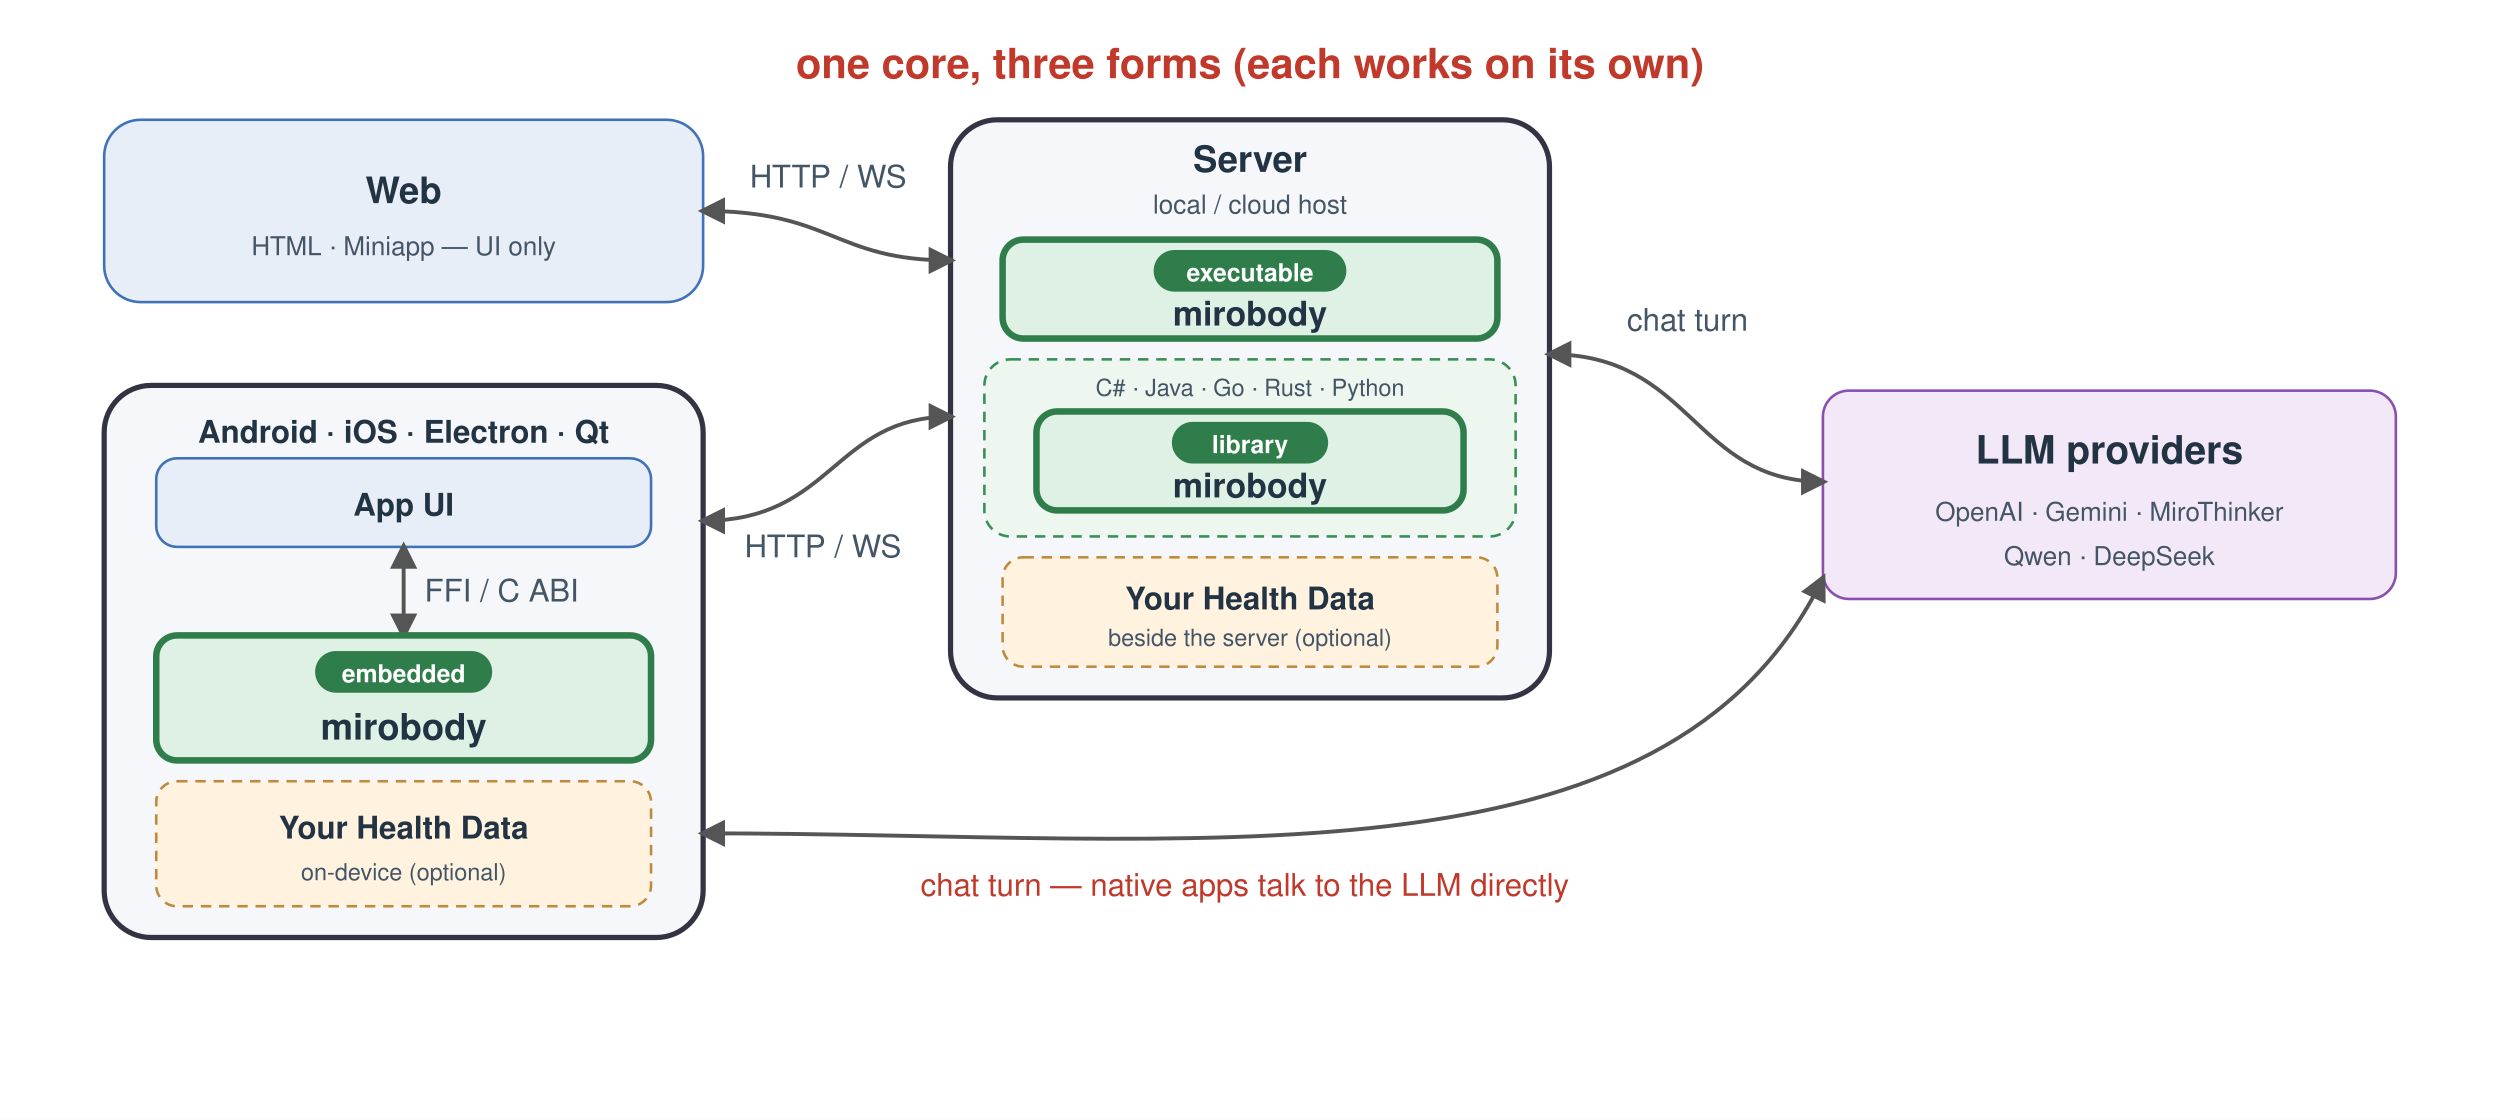
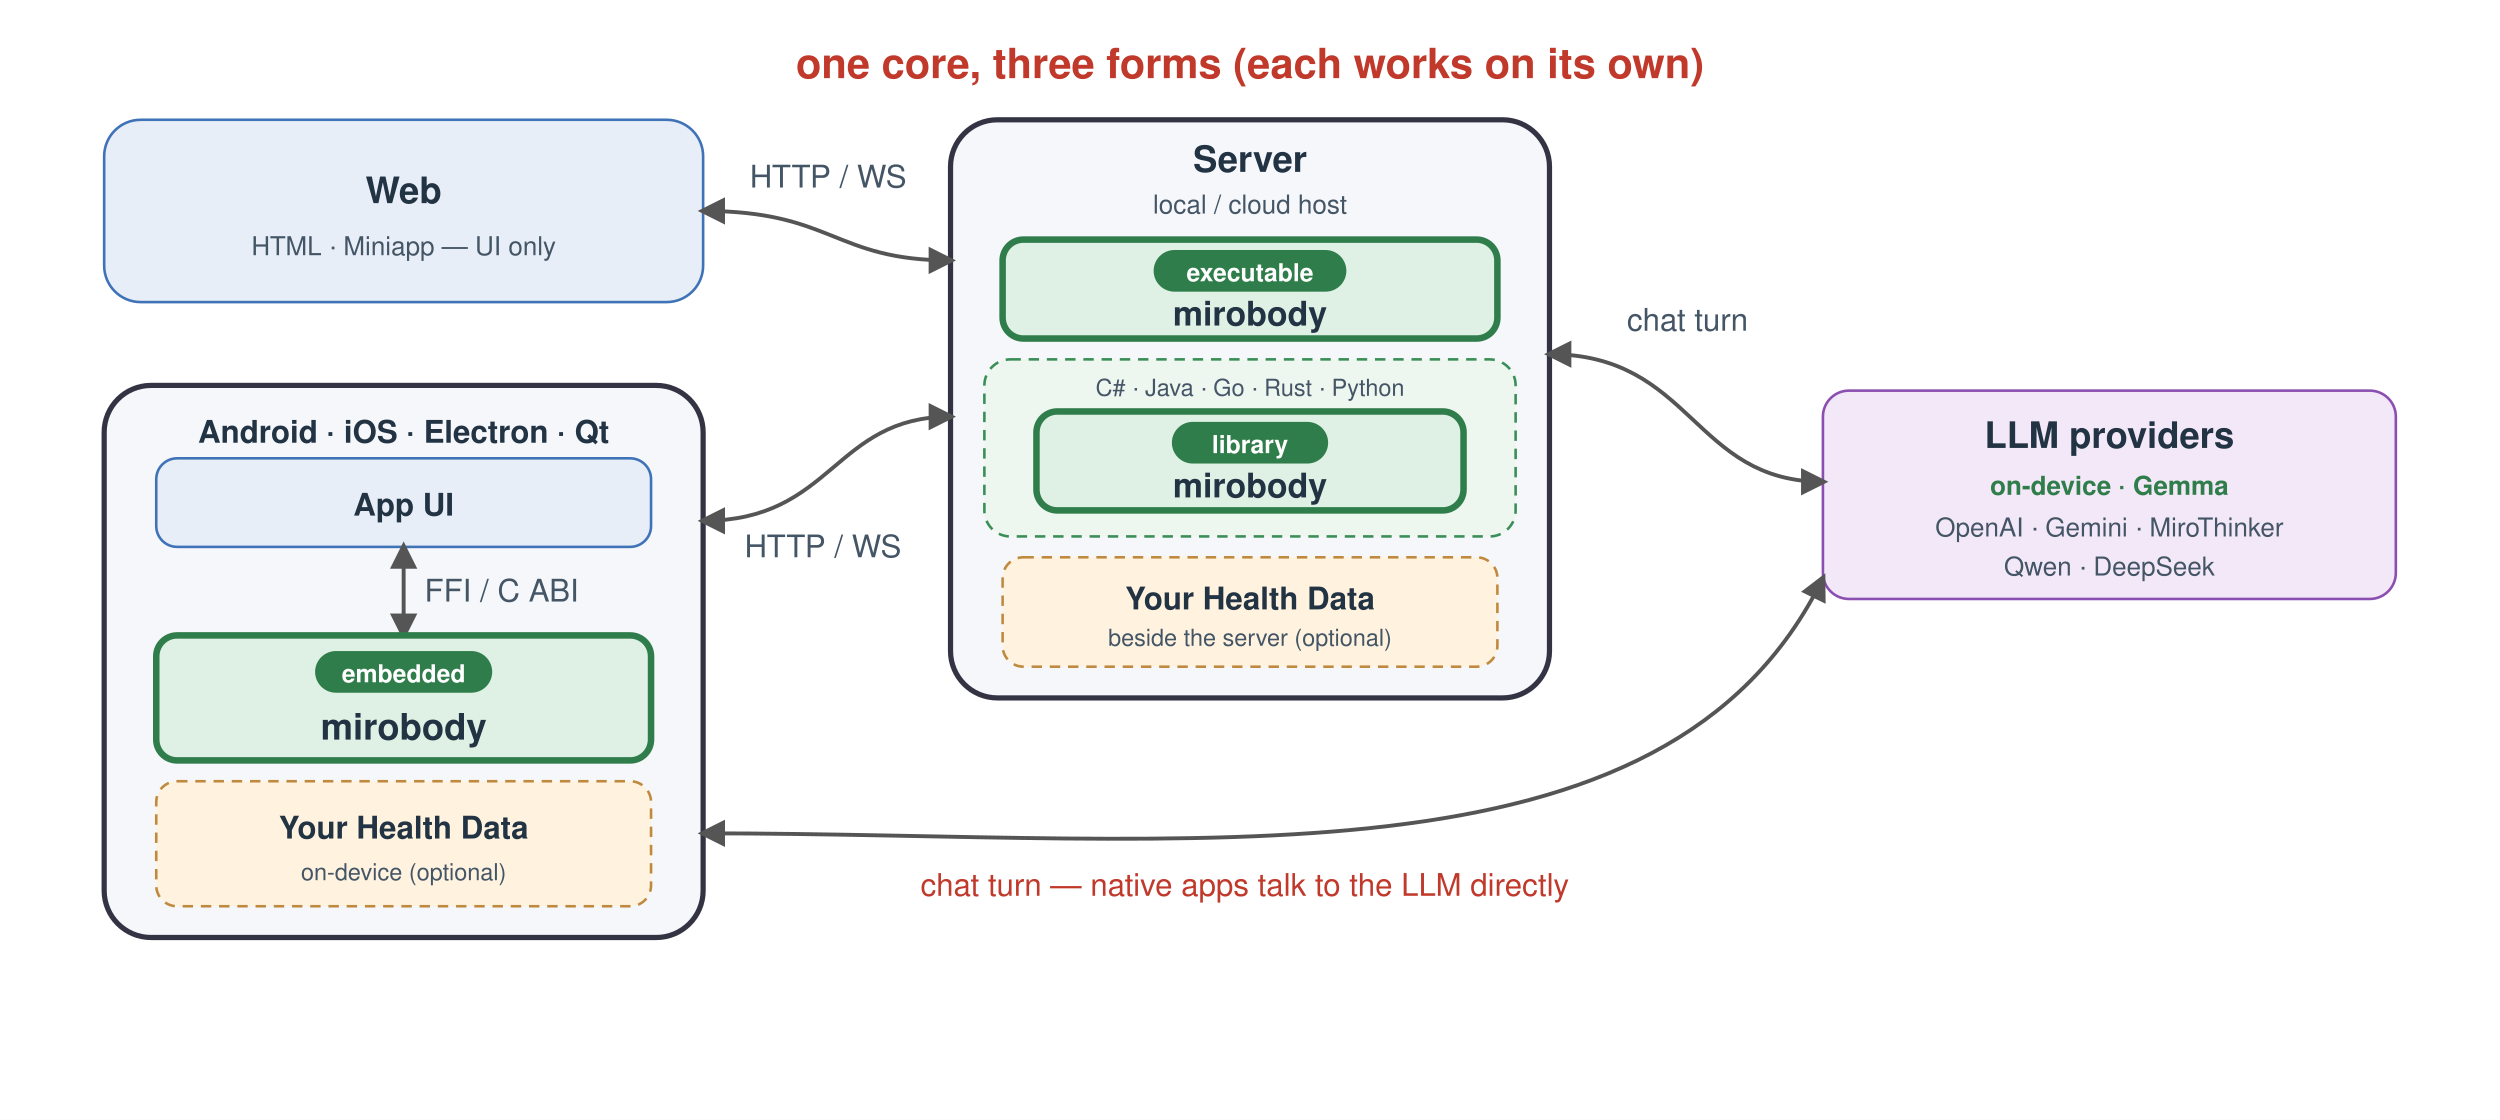
<svg xmlns="http://www.w3.org/2000/svg" viewBox="0 0 960 430" width="960" height="430" font-family="Helvetica, Arial, sans-serif">
  <defs>
    <marker id="arrow" viewBox="0 0 10 10" refX="8" refY="5" markerWidth="7" markerHeight="7" orient="auto-start-reverse">
      <path d="M0 0 L10 5 L0 10 z" fill="#555" />
    </marker>
  </defs>
  <rect x="0" y="0" width="960" height="430" fill="#ffffff" />
  <text x="480" y="30" text-anchor="middle" font-size="16" font-weight="bold" fill="#c0392b">one core, three forms (each works on its own)</text>
  <rect x="40" y="46" width="230" height="70" rx="14" fill="#e8eef7" stroke="#4072b8" />
  <text x="155" y="78" text-anchor="middle" font-size="14" font-weight="bold" fill="#234">Web</text>
  <text x="155" y="98" text-anchor="middle" font-size="10" fill="#456">HTML · Miniapp — UI only</text>
  <rect x="40" y="148" width="230" height="212" rx="18" fill="#f5f7fa" stroke="#334" stroke-width="2" />
  <text x="155" y="170" text-anchor="middle" font-size="12" font-weight="bold" fill="#234">Android · iOS · Electron · Qt</text>
  <rect x="60" y="176" width="190" height="34" rx="8" fill="#e8eef7" stroke="#4072b8" />
  <text x="155" y="198" text-anchor="middle" font-size="12" font-weight="bold" fill="#234">App UI</text>
  <line x1="155" y1="210" x2="155" y2="244" stroke="#555" stroke-width="1.5" marker-start="url(#arrow)" marker-end="url(#arrow)" />
  <text x="163" y="231" font-size="12" fill="#456">FFI / C ABI</text>
  <rect x="60" y="244" width="190" height="48" rx="8" fill="#dff0e4" stroke="#2f7d4a" stroke-width="2.5" />
  <rect x="121" y="250" width="68" height="16" rx="8" fill="#2f7d4a" />
  <text x="155" y="262" text-anchor="middle" font-size="9.5" font-weight="bold" fill="#fff">embedded</text>
  <text x="155" y="284" text-anchor="middle" font-size="14" font-weight="bold" fill="#234">mirobody</text>
  <rect x="60" y="300" width="190" height="48" rx="8" fill="#fff3e0" stroke="#c08a3e" stroke-dasharray="4 3" />
  <text x="155" y="322" text-anchor="middle" font-size="12" font-weight="bold" fill="#234">Your Health Data</text>
  <text x="155" y="338" text-anchor="middle" font-size="9" fill="#456">on-device (optional)</text>
  <rect x="365" y="46" width="230" height="222" rx="18" fill="#f5f7fa" stroke="#334" stroke-width="2" />
  <text x="480" y="66" text-anchor="middle" font-size="14" font-weight="bold" fill="#234">Server</text>
  <text x="480" y="82" text-anchor="middle" font-size="10" fill="#456">local / cloud host</text>
  <rect x="385" y="92" width="190" height="38" rx="8" fill="#dff0e4" stroke="#2f7d4a" stroke-width="2.5" />
  <rect x="443" y="96" width="74" height="16" rx="8" fill="#2f7d4a" />
  <text x="480" y="108" text-anchor="middle" font-size="9.5" font-weight="bold" fill="#fff">executable</text>
  <text x="480" y="125" text-anchor="middle" font-size="13" font-weight="bold" fill="#234">mirobody</text>
  <rect x="378" y="138" width="204" height="68" rx="10" fill="#eef6f0" stroke="#3a8f57" stroke-dasharray="4 3" />
  <text x="480" y="152" text-anchor="middle" font-size="9" fill="#456">C# · Java · Go · Rust · Python</text>
  <rect x="398" y="158" width="164" height="38" rx="8" fill="#dff0e4" stroke="#2f7d4a" stroke-width="2.5" />
  <rect x="450" y="162" width="60" height="16" rx="8" fill="#2f7d4a" />
  <text x="480" y="174" text-anchor="middle" font-size="9.5" font-weight="bold" fill="#fff">library</text>
  <text x="480" y="191" text-anchor="middle" font-size="13" font-weight="bold" fill="#234">mirobody</text>
  <rect x="385" y="214" width="190" height="42" rx="8" fill="#fff3e0" stroke="#c08a3e" stroke-dasharray="4 3" />
  <text x="480" y="234" text-anchor="middle" font-size="12" font-weight="bold" fill="#234">Your Health Data</text>
  <text x="480" y="248" text-anchor="middle" font-size="9" fill="#456">beside the server (optional)</text>
  <rect x="700" y="150" width="220" height="80" rx="10" fill="#f3e8f7" stroke="#8a4fb0" />
-   <text x="810" y="178" text-anchor="middle" font-size="15" font-weight="bold" fill="#234">LLM providers</text>
-   <text x="810" y="200" text-anchor="middle" font-size="10" fill="#456">OpenAI · Gemini · MiroThinker</text>
-   <text x="810" y="217" text-anchor="middle" font-size="10" fill="#456">Qwen · DeepSeek</text>
+   <text x="810" y="172" text-anchor="middle" font-size="14" font-weight="bold" fill="#234">LLM providers</text>
+   <text x="810" y="190" text-anchor="middle" font-size="10" font-weight="bold" fill="#2f7d4a">on-device · Gemma</text>
+   <text x="810" y="206" text-anchor="middle" font-size="10" fill="#456">OpenAI · Gemini · MiroThinker</text>
+   <text x="810" y="221" text-anchor="middle" font-size="10" fill="#456">Qwen · DeepSeek</text>
  <path d="M270 81 C320 81 320 100 365 100" fill="none" stroke="#555" stroke-width="1.5" marker-start="url(#arrow)" marker-end="url(#arrow)" />
  <text x="318" y="72" text-anchor="middle" font-size="12" fill="#456">HTTP / WS</text>
  <path d="M270 200 C320 200 320 160 365 160" fill="none" stroke="#555" stroke-width="1.5" marker-start="url(#arrow)" marker-end="url(#arrow)" />
  <text x="316" y="214" text-anchor="middle" font-size="12" fill="#456">HTTP / WS</text>
  <path d="M595 136 C650 136 650 185 700 185" fill="none" stroke="#555" stroke-width="1.5" marker-start="url(#arrow)" marker-end="url(#arrow)" />
  <text x="648" y="127" text-anchor="middle" font-size="12" fill="#456">chat turn</text>
  <path d="M270 320 C460 320 640 345 700 222" fill="none" stroke="#555" stroke-width="1.5" marker-start="url(#arrow)" marker-end="url(#arrow)" />
  <text x="478" y="344" text-anchor="middle" font-size="12" fill="#c0392b">chat turn — native apps talk to the LLM directly</text>
</svg>
